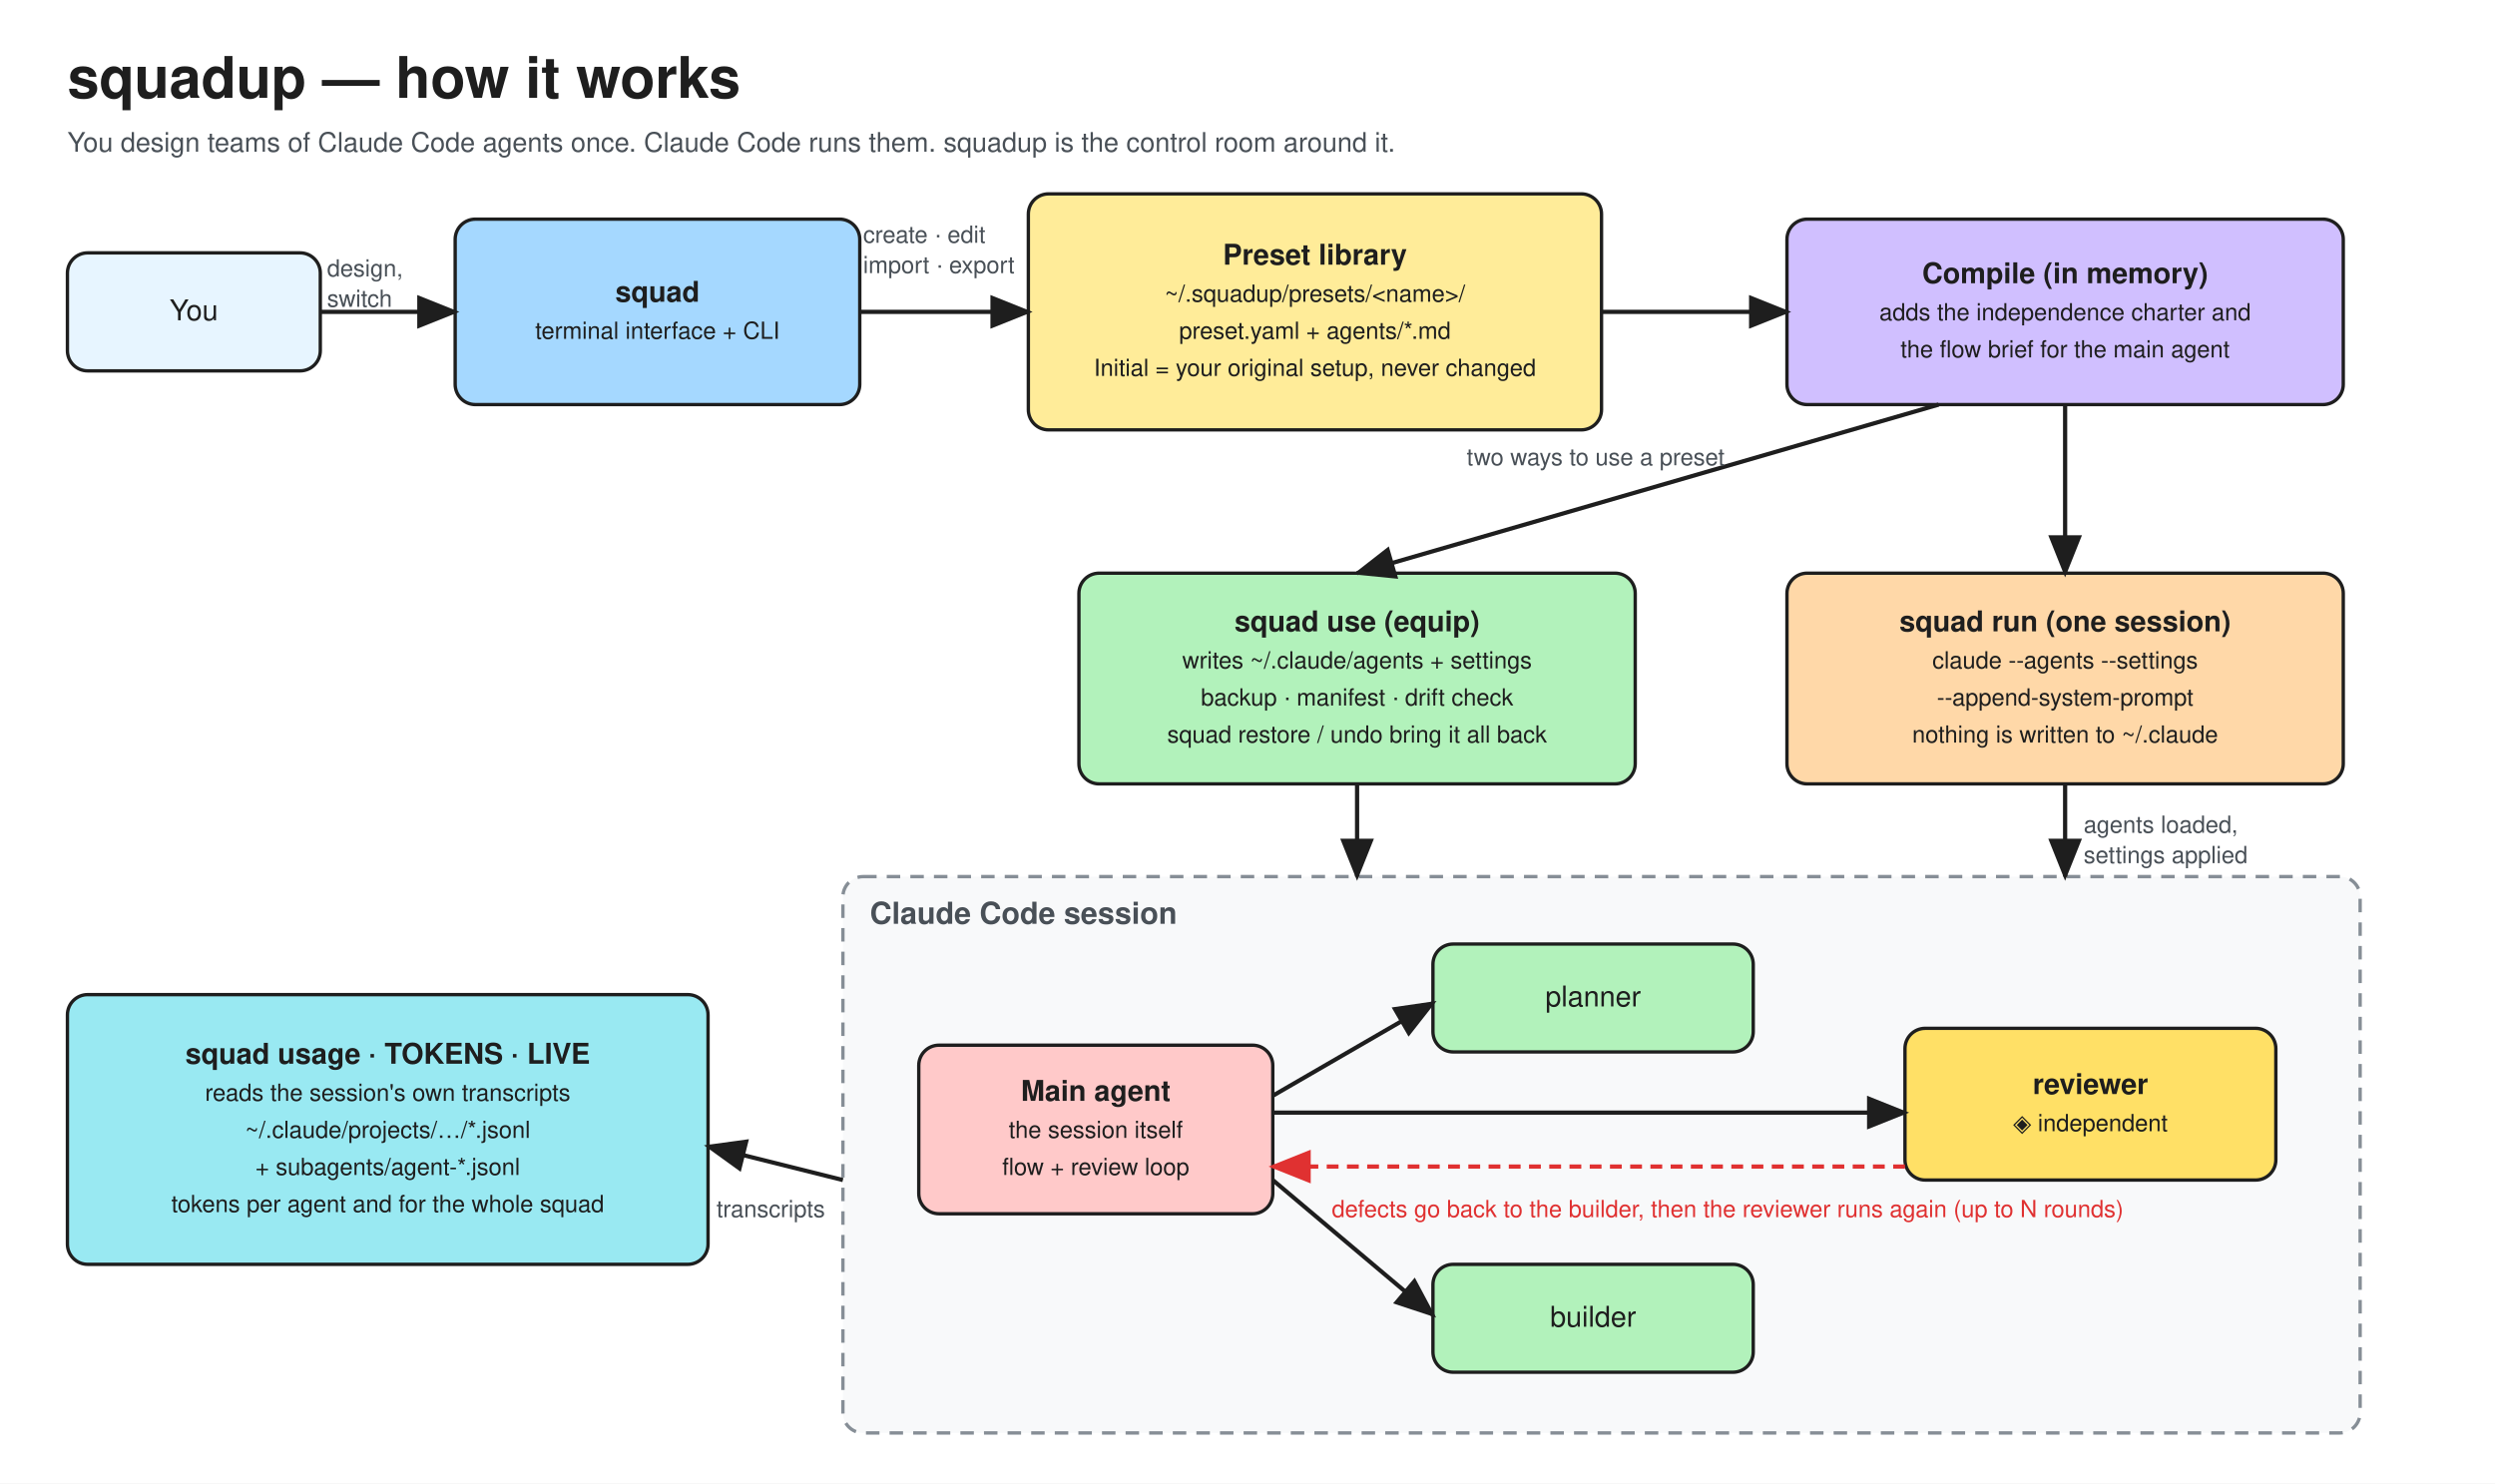
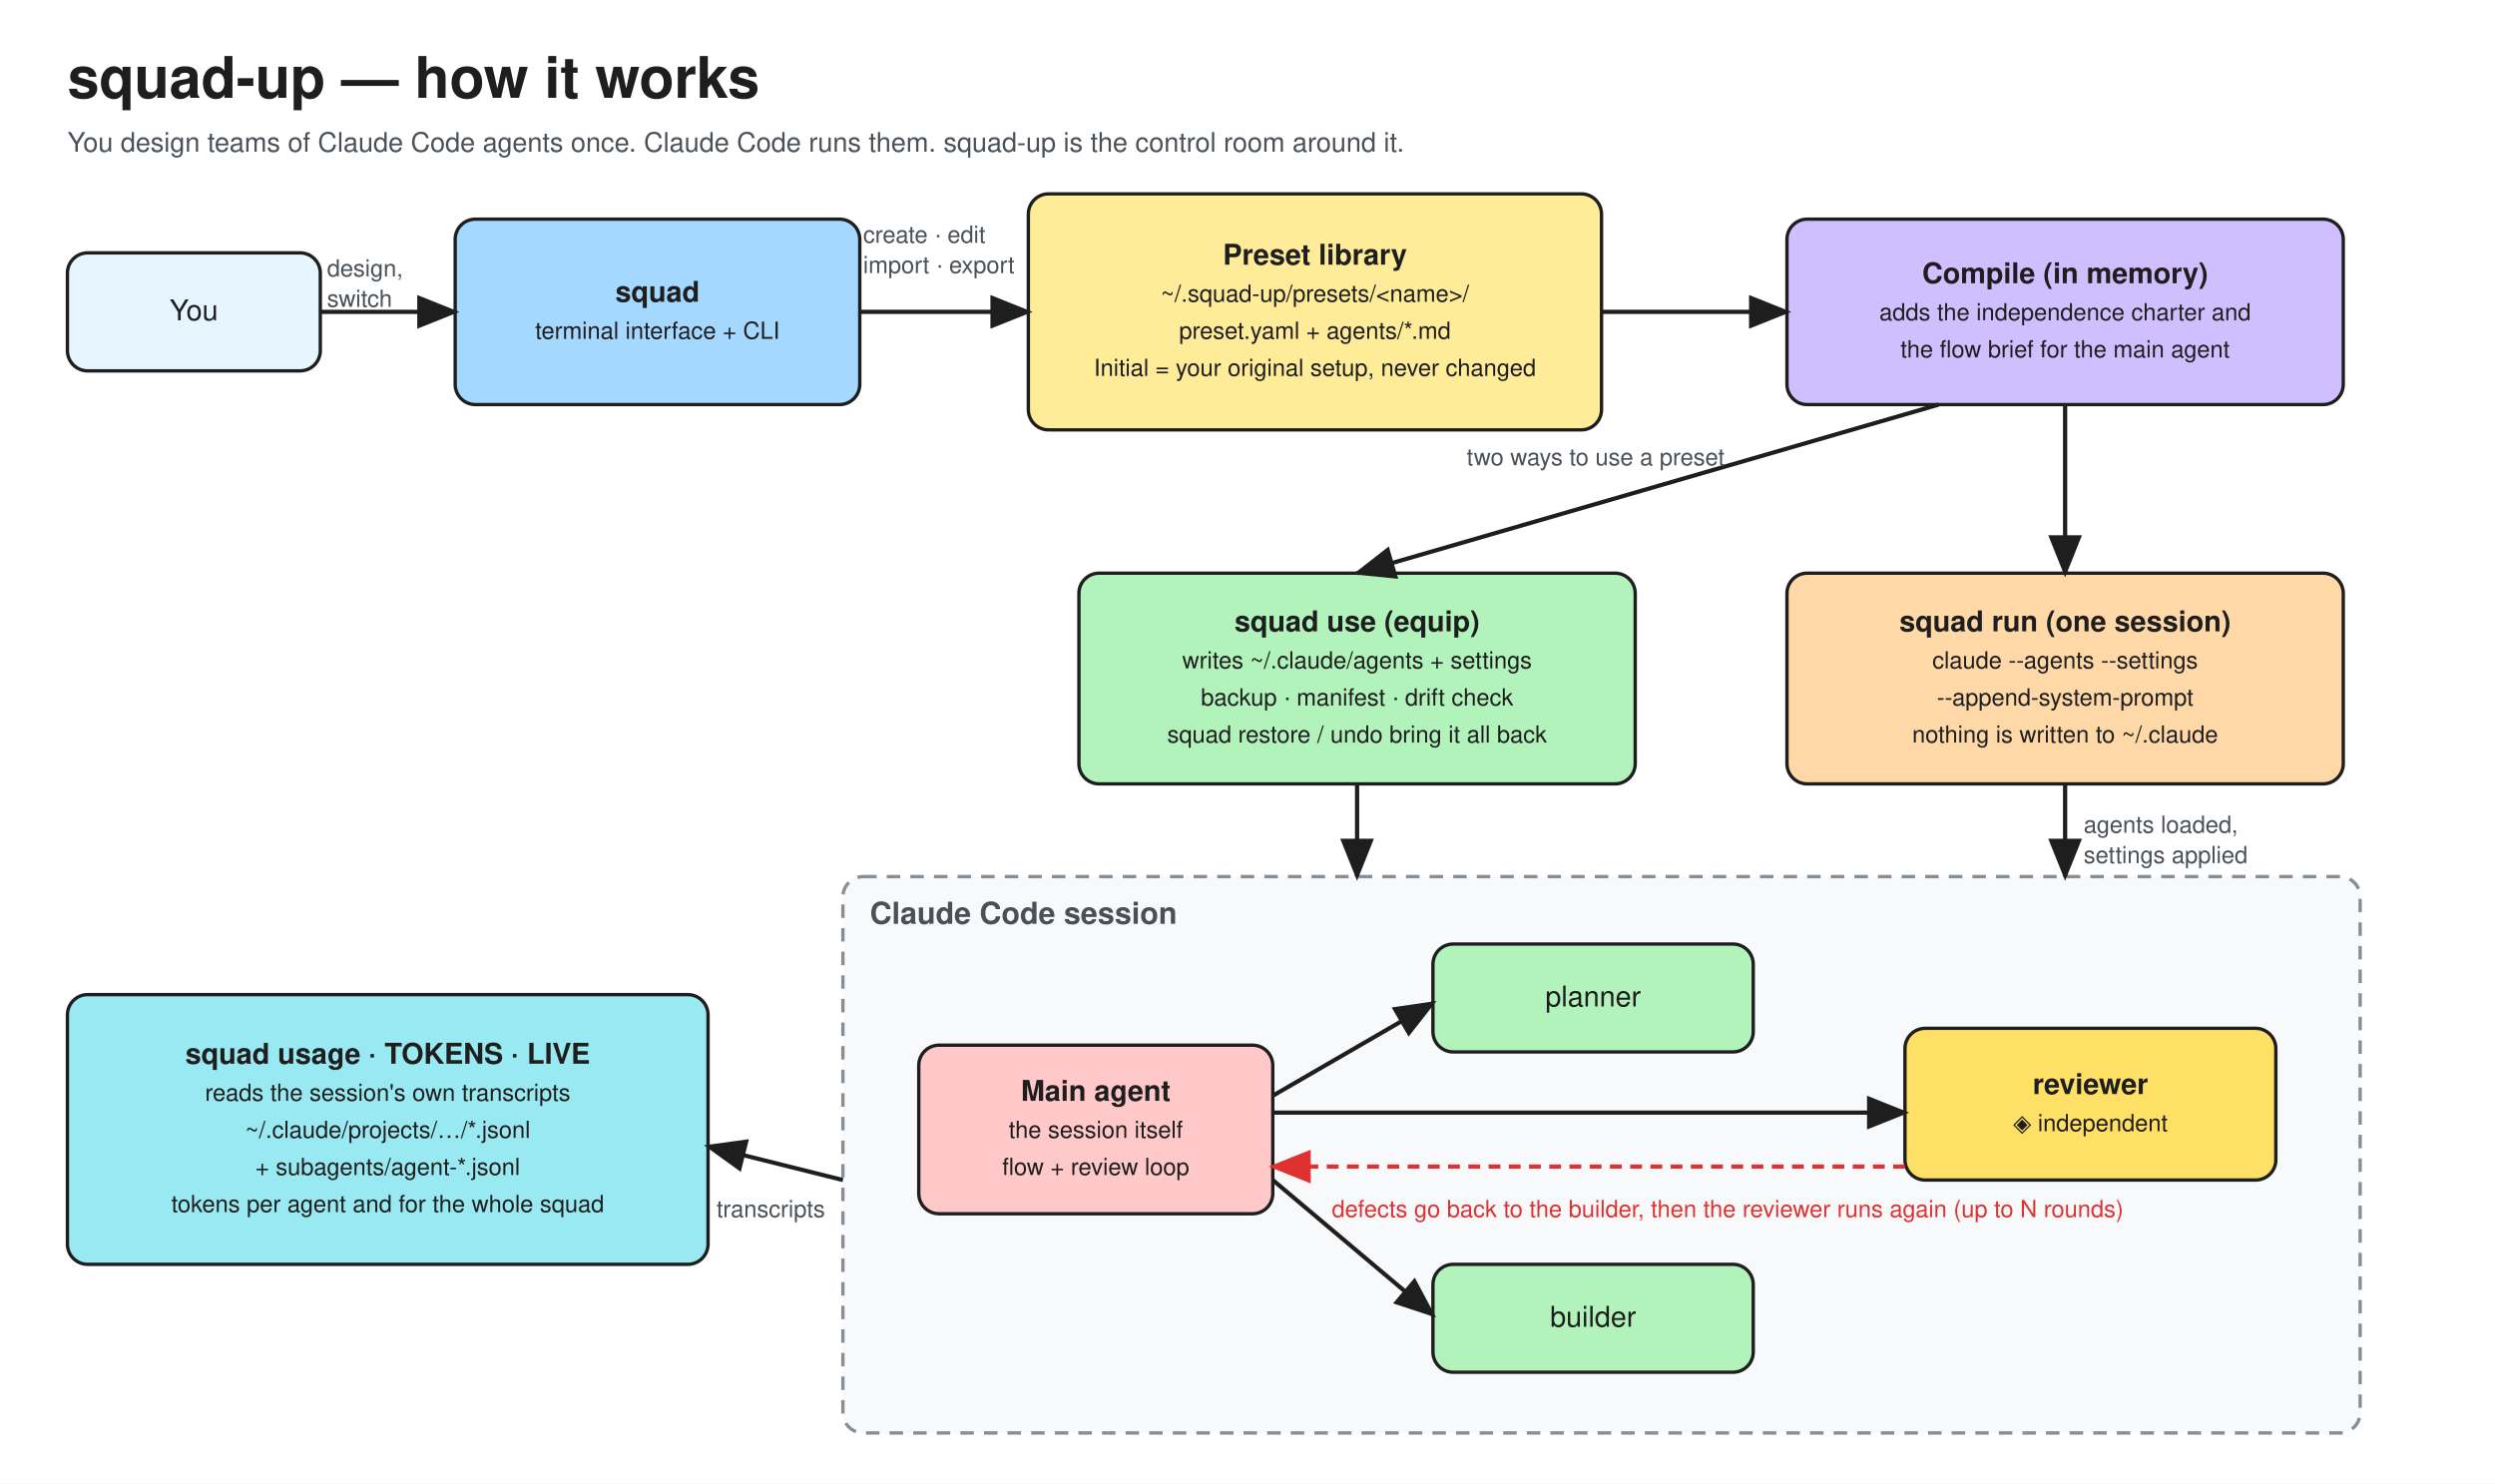
<svg xmlns="http://www.w3.org/2000/svg" viewBox="0 0 1480 880" width="1480" height="880" font-family="Helvetica, Arial, sans-serif">
  <defs>
    <marker id="a" markerWidth="10" markerHeight="8" refX="9" refY="4" orient="auto">
      <path d="M0,0 L10,4 L0,8 z" fill="#1e1e1e" />
    </marker>
    <marker id="r" markerWidth="10" markerHeight="8" refX="9" refY="4" orient="auto">
      <path d="M0,0 L10,4 L0,8 z" fill="#e03131" />
    </marker>
  </defs>
  <rect width="1480" height="880" fill="#ffffff" />
  <rect x="40" y="150" width="150" height="70" rx="12" fill="#e7f5ff" stroke="#1e1e1e" stroke-width="2" />
  <text x="115.0" y="190.0" font-size="17" text-anchor="middle" fill="#1e1e1e">You</text>
  <rect x="270" y="130" width="240" height="110" rx="12" fill="#a5d8ff" stroke="#1e1e1e" stroke-width="2" />
  <text x="390.0" y="179.0" font-size="17" text-anchor="middle" fill="#1e1e1e" font-weight="bold">squad</text>
  <text x="390.0" y="201.0" font-size="14" text-anchor="middle" fill="#1e1e1e">terminal interface + CLI</text>
  <rect x="610" y="115" width="340" height="140" rx="12" fill="#ffec99" stroke="#1e1e1e" stroke-width="2" />
  <text x="780.0" y="157.0" font-size="17" text-anchor="middle" fill="#1e1e1e" font-weight="bold">Preset library</text>
-   <text x="780.0" y="179.0" font-size="14" text-anchor="middle" fill="#1e1e1e">~/.squadup/presets/&lt;name&gt;/</text>
+   <text x="780.0" y="179.0" font-size="14" text-anchor="middle" fill="#1e1e1e">~/.squad-up/presets/&lt;name&gt;/</text>
  <text x="780.0" y="201.0" font-size="14" text-anchor="middle" fill="#1e1e1e">preset.yaml + agents/*.md</text>
  <text x="780.0" y="223.0" font-size="14" text-anchor="middle" fill="#1e1e1e">Initial = your original setup, never changed</text>
  <rect x="1060" y="130" width="330" height="110" rx="12" fill="#d0bfff" stroke="#1e1e1e" stroke-width="2" />
  <text x="1225.0" y="168.0" font-size="17" text-anchor="middle" fill="#1e1e1e" font-weight="bold">Compile (in memory)</text>
  <text x="1225.0" y="190.0" font-size="14" text-anchor="middle" fill="#1e1e1e">adds the independence charter and</text>
  <text x="1225.0" y="212.0" font-size="14" text-anchor="middle" fill="#1e1e1e">the flow brief for the main agent</text>
  <rect x="640" y="340" width="330" height="125" rx="12" fill="#b2f2bb" stroke="#1e1e1e" stroke-width="2" />
  <text x="805.0" y="374.5" font-size="17" text-anchor="middle" fill="#1e1e1e" font-weight="bold">squad use  (equip)</text>
  <text x="805.0" y="396.5" font-size="14" text-anchor="middle" fill="#1e1e1e">writes ~/.claude/agents + settings</text>
  <text x="805.0" y="418.5" font-size="14" text-anchor="middle" fill="#1e1e1e">backup · manifest · drift check</text>
  <text x="805.0" y="440.5" font-size="14" text-anchor="middle" fill="#1e1e1e">squad restore / undo bring it all back</text>
  <rect x="1060" y="340" width="330" height="125" rx="12" fill="#ffd8a8" stroke="#1e1e1e" stroke-width="2" />
  <text x="1225.0" y="374.5" font-size="17" text-anchor="middle" fill="#1e1e1e" font-weight="bold">squad run  (one session)</text>
  <text x="1225.0" y="396.5" font-size="14" text-anchor="middle" fill="#1e1e1e">claude --agents --settings</text>
  <text x="1225.0" y="418.5" font-size="14" text-anchor="middle" fill="#1e1e1e">--append-system-prompt</text>
  <text x="1225.0" y="440.5" font-size="14" text-anchor="middle" fill="#1e1e1e">nothing is written to ~/.claude</text>
  <rect x="500" y="520" width="900" height="330" rx="12" fill="#f8f9fa" stroke="#868e96" stroke-width="2" stroke-dasharray="8 6" />
  <text x="516" y="548" font-size="18" font-weight="bold" fill="#495057">Claude Code session</text>
  <rect x="545" y="620" width="210" height="100" rx="12" fill="#ffc9c9" stroke="#1e1e1e" stroke-width="2" />
  <text x="650.0" y="653.0" font-size="17" text-anchor="middle" fill="#1e1e1e" font-weight="bold">Main agent</text>
  <text x="650.0" y="675.0" font-size="14" text-anchor="middle" fill="#1e1e1e">the session itself</text>
  <text x="650.0" y="697.0" font-size="14" text-anchor="middle" fill="#1e1e1e">flow + review loop</text>
  <rect x="850" y="560" width="190" height="64" rx="12" fill="#b2f2bb" stroke="#1e1e1e" stroke-width="2" />
  <text x="945.0" y="597.0" font-size="17" text-anchor="middle" fill="#1e1e1e">planner</text>
  <rect x="850" y="750" width="190" height="64" rx="12" fill="#b2f2bb" stroke="#1e1e1e" stroke-width="2" />
  <text x="945.0" y="787.0" font-size="17" text-anchor="middle" fill="#1e1e1e">builder</text>
  <rect x="1130" y="610" width="220" height="90" rx="12" fill="#ffe066" stroke="#1e1e1e" stroke-width="2" />
  <text x="1240.0" y="649.0" font-size="17" text-anchor="middle" fill="#1e1e1e" font-weight="bold">reviewer</text>
  <text x="1240.0" y="671.0" font-size="14" text-anchor="middle" fill="#1e1e1e">◈ independent</text>
  <rect x="40" y="590" width="380" height="160" rx="12" fill="#99e9f2" stroke="#1e1e1e" stroke-width="2" />
  <text x="230.0" y="631.0" font-size="17" text-anchor="middle" fill="#1e1e1e" font-weight="bold">squad usage  ·  TOKENS · LIVE</text>
  <text x="230.0" y="653.0" font-size="14" text-anchor="middle" fill="#1e1e1e">reads the session's own transcripts</text>
  <text x="230.0" y="675.0" font-size="14" text-anchor="middle" fill="#1e1e1e">~/.claude/projects/…/*.jsonl</text>
  <text x="230.0" y="697.0" font-size="14" text-anchor="middle" fill="#1e1e1e">+ subagents/agent-*.jsonl</text>
  <text x="230.0" y="719.0" font-size="14" text-anchor="middle" fill="#1e1e1e">tokens per agent and for the whole squad</text>
  <line x1="190" y1="185" x2="270" y2="185" stroke="#1e1e1e" stroke-width="2.5" marker-end="url(#a)" />
  <line x1="510" y1="185" x2="610" y2="185" stroke="#1e1e1e" stroke-width="2.5" marker-end="url(#a)" />
  <line x1="950" y1="185" x2="1060" y2="185" stroke="#1e1e1e" stroke-width="2.5" marker-end="url(#a)" />
  <line x1="1225" y1="240" x2="1225" y2="340" stroke="#1e1e1e" stroke-width="2.5" marker-end="url(#a)" />
  <line x1="1150" y1="240" x2="805" y2="340" stroke="#1e1e1e" stroke-width="2.5" marker-end="url(#a)" />
  <line x1="755" y1="650" x2="850" y2="595" stroke="#1e1e1e" stroke-width="2.5" marker-end="url(#a)" />
  <line x1="755" y1="700" x2="850" y2="780" stroke="#1e1e1e" stroke-width="2.5" marker-end="url(#a)" />
  <line x1="755" y1="660" x2="1130" y2="660" stroke="#1e1e1e" stroke-width="2.5" marker-end="url(#a)" />
  <line x1="1130" y1="692" x2="755" y2="692" stroke="#e03131" stroke-width="2.5" stroke-dasharray="7 5" marker-end="url(#r)" />
  <line x1="805" y1="465" x2="805" y2="520" stroke="#1e1e1e" stroke-width="2.5" marker-end="url(#a)" />
  <line x1="1225" y1="465" x2="1225" y2="520" stroke="#1e1e1e" stroke-width="2.5" marker-end="url(#a)" />
  <line x1="500" y1="700" x2="420" y2="680" stroke="#1e1e1e" stroke-width="2.5" marker-end="url(#a)" />
-   <text x="40" y="58" font-size="34" fill="#1e1e1e" font-weight="bold">squadup — how it works</text>
-   <text x="40" y="90" font-size="16" fill="#495057">You design teams of Claude Code agents once. Claude Code runs them. squadup is the control room around it.</text>
+   <text x="40" y="58" font-size="34" fill="#1e1e1e" font-weight="bold">squad-up — how it works</text>
+   <text x="40" y="90" font-size="16" fill="#495057">You design teams of Claude Code agents once. Claude Code runs them. squad-up is the control room around it.</text>
  <text x="194" y="164" font-size="14" fill="#495057">design,</text>
  <text x="194" y="182" font-size="14" fill="#495057">switch</text>
  <text x="512" y="144" font-size="14" fill="#495057">create · edit</text>
  <text x="512" y="162" font-size="14" fill="#495057">import · export</text>
  <text x="870" y="276" font-size="14" fill="#495057">two ways to use a preset</text>
  <text x="790" y="722" font-size="14" fill="#e03131">defects go back to the builder, then the reviewer runs again (up to N rounds)</text>
  <text x="1236" y="494" font-size="14" fill="#495057">agents loaded,</text>
  <text x="1236" y="512" font-size="14" fill="#495057">settings applied</text>
  <text x="425" y="722" font-size="14" fill="#495057">transcripts</text>
</svg>
